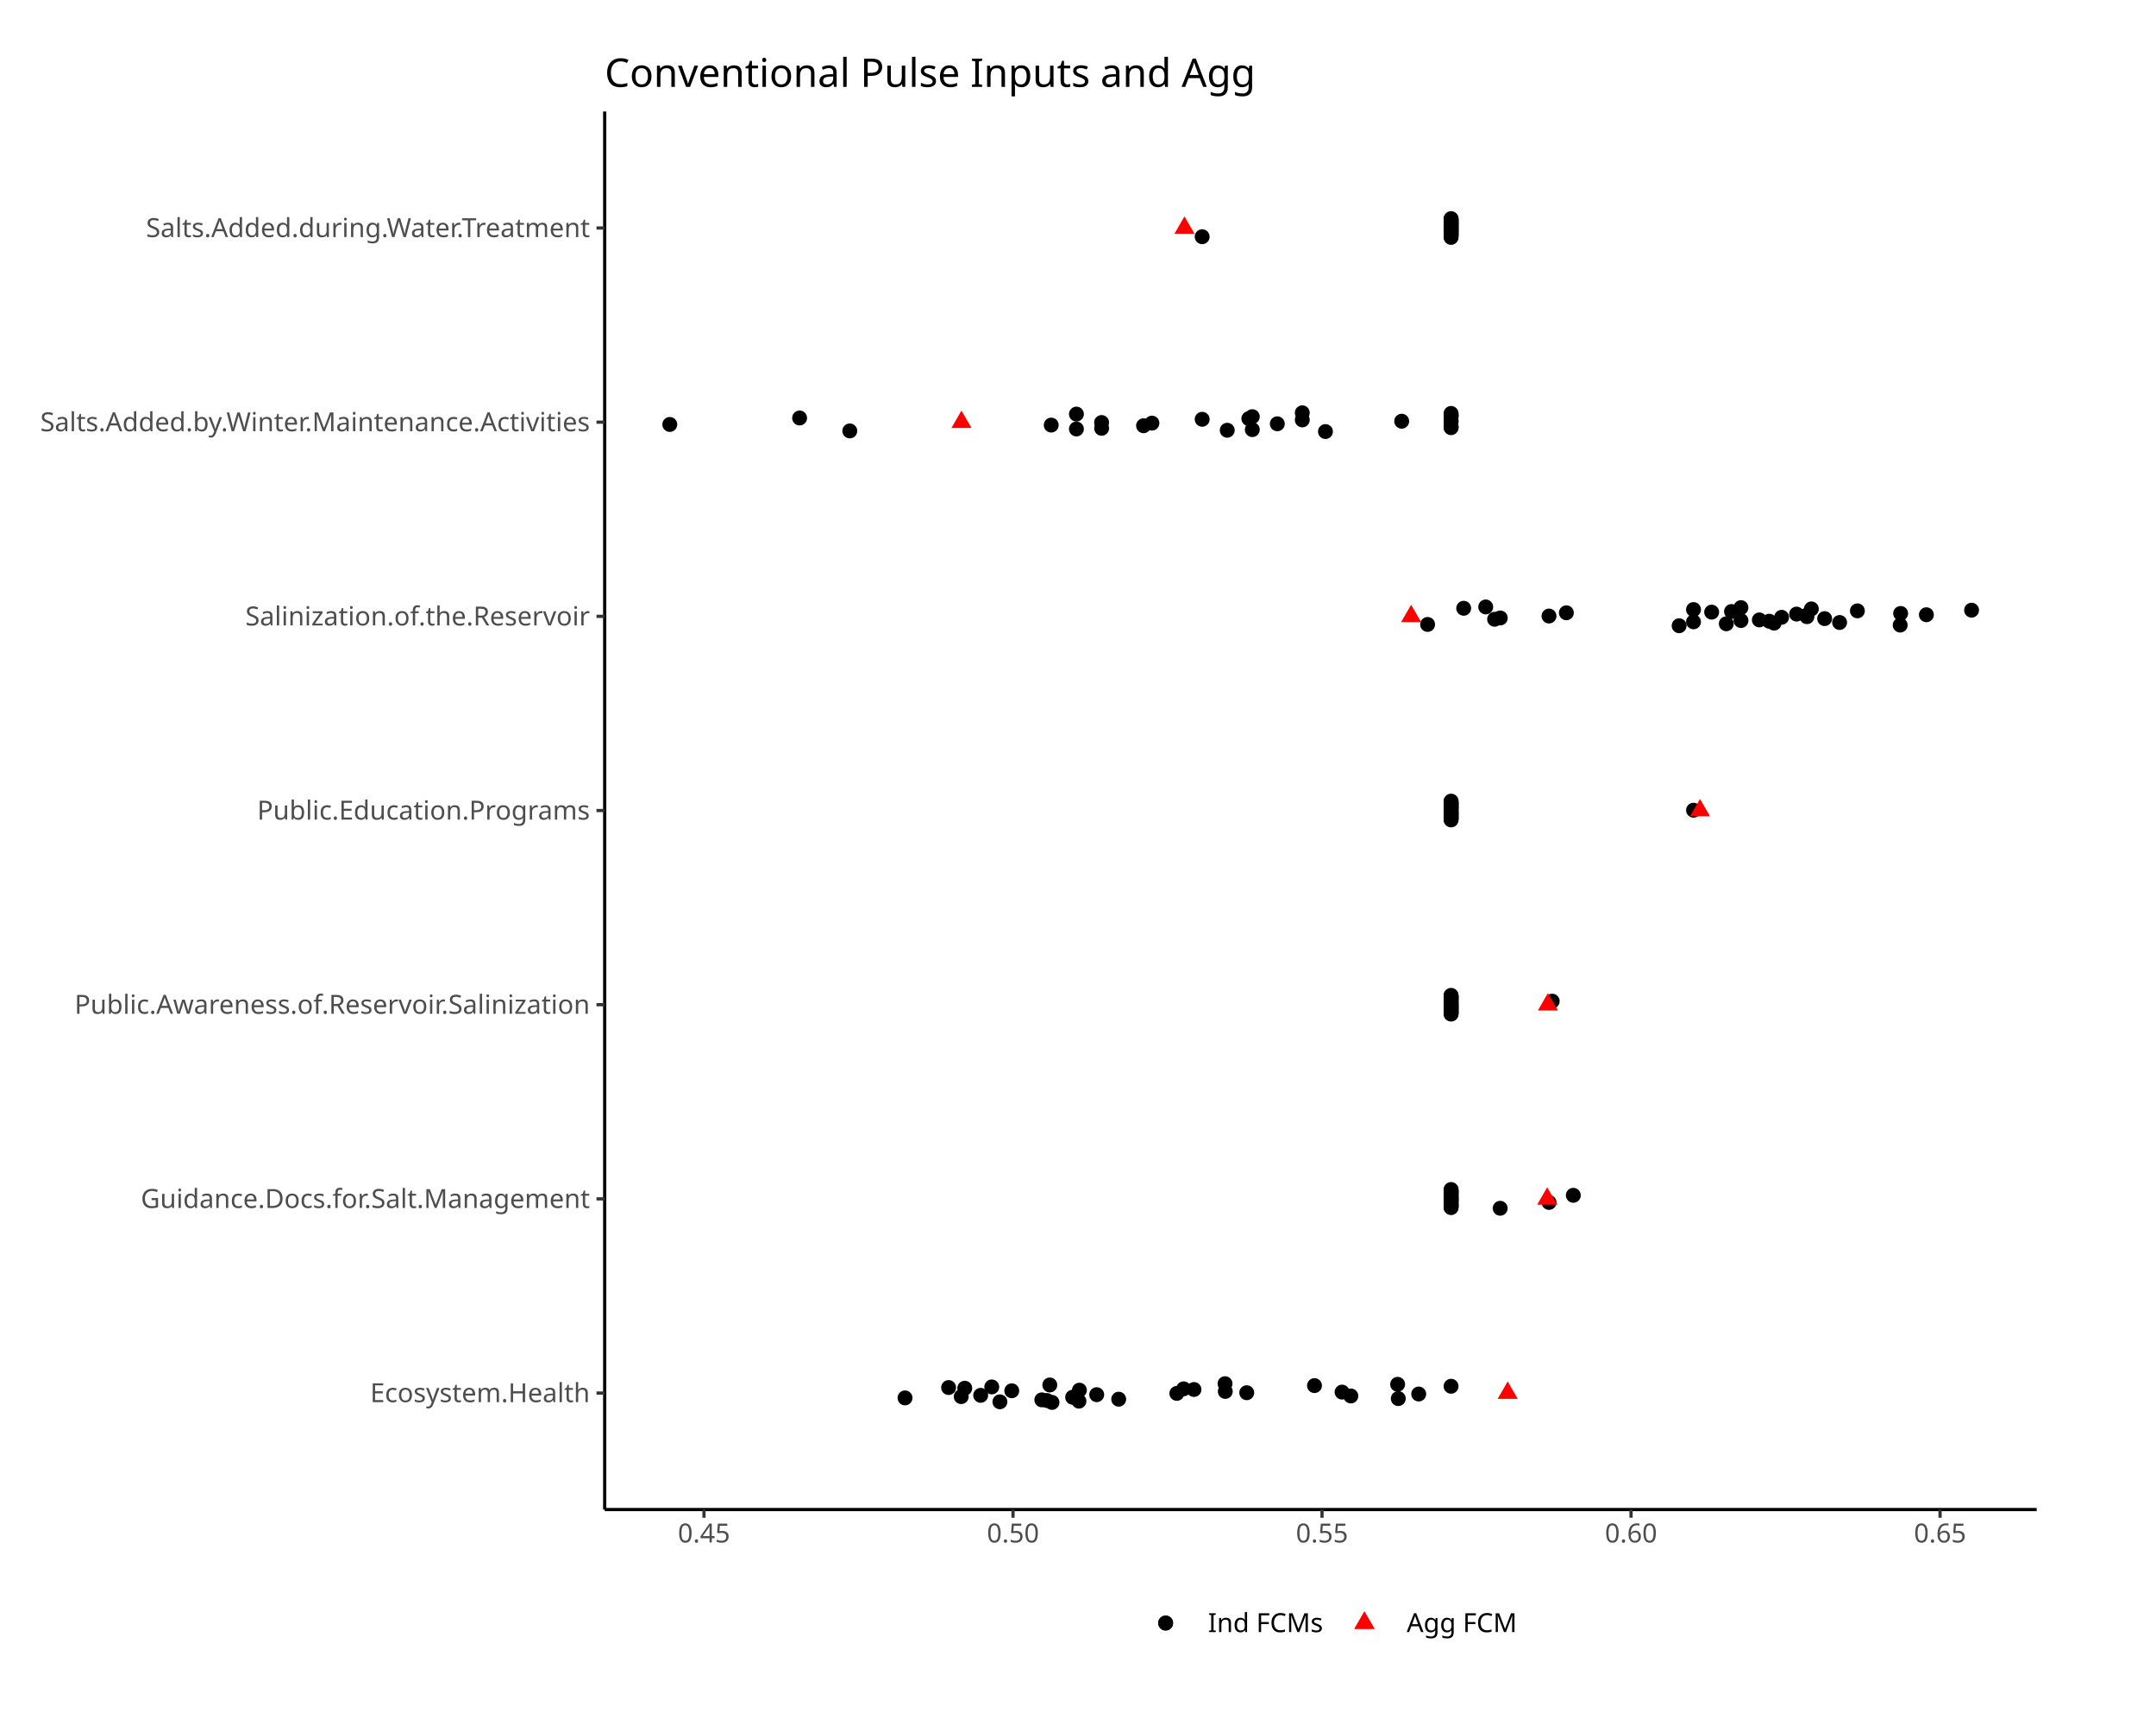
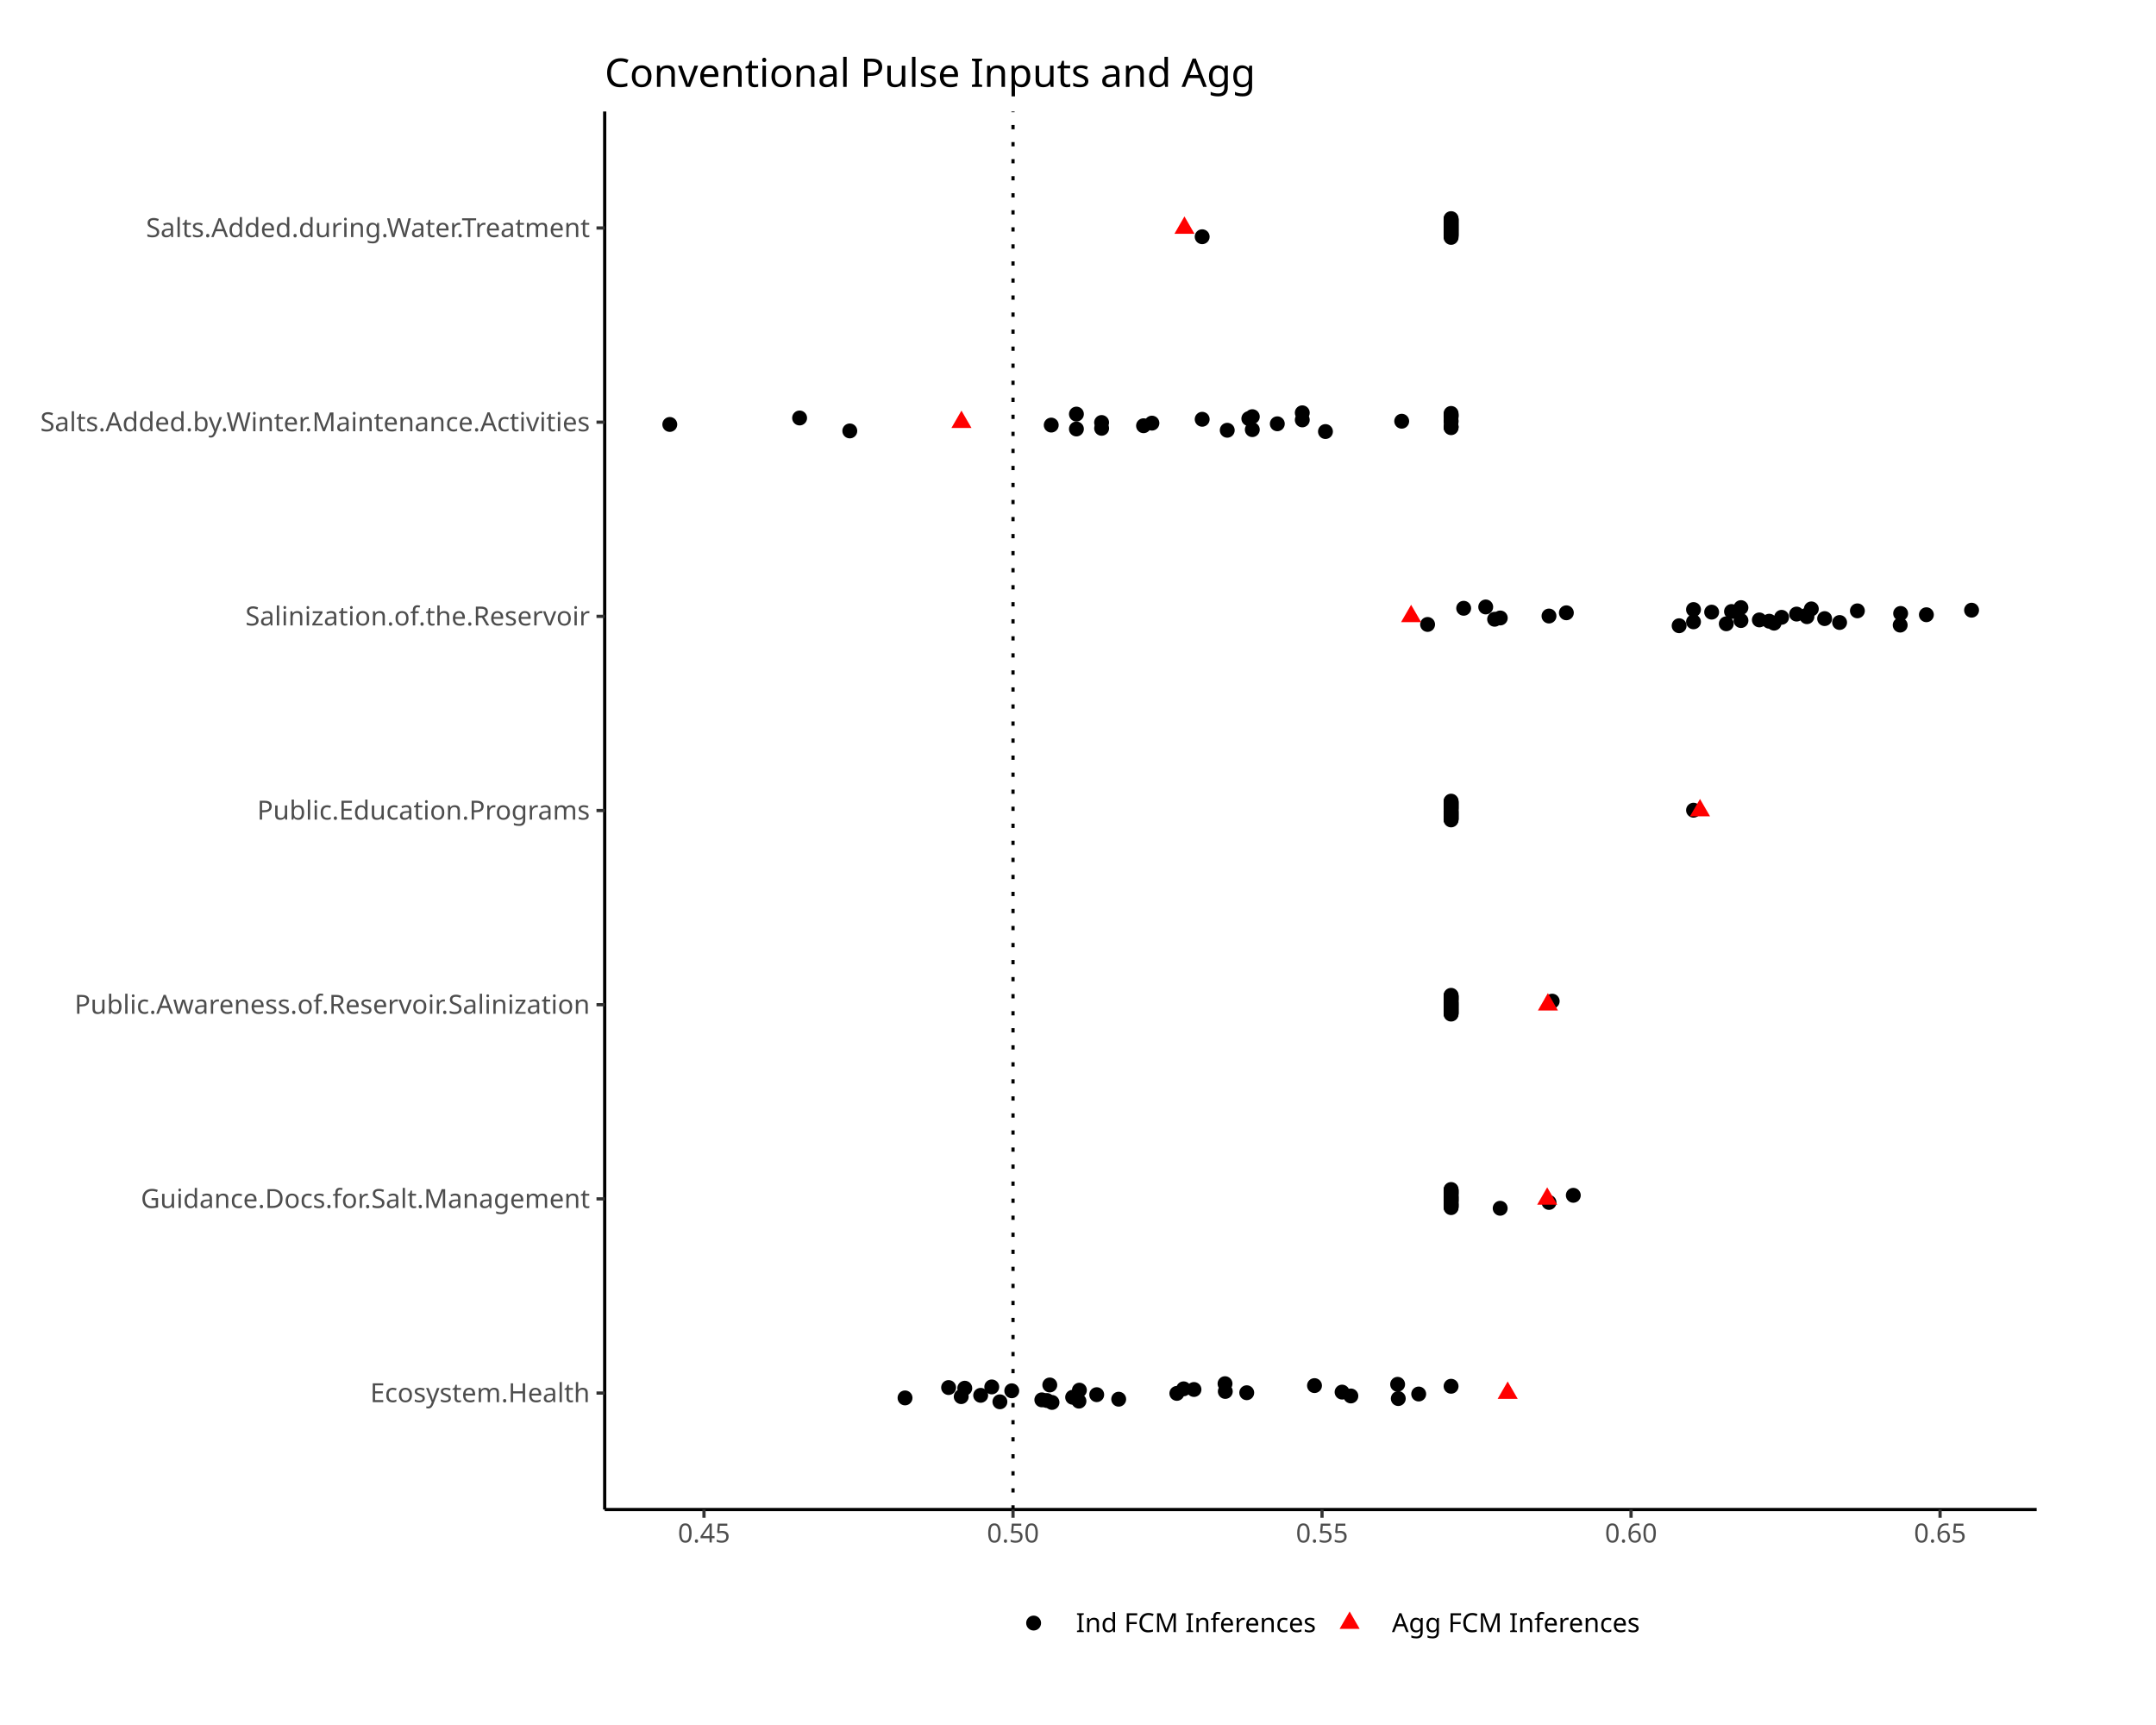
<svg xmlns="http://www.w3.org/2000/svg" class="svglite" data-engine-version="2.0" width="720.00pt" height="576.00pt" viewBox="0 0 720.00 576.00">
  <defs>
    <style type="text/css">
    .svglite line, .svglite polyline, .svglite polygon, .svglite path, .svglite rect, .svglite circle {
      fill: none;
      stroke: #000000;
      stroke-linecap: round;
      stroke-linejoin: round;
      stroke-miterlimit: 10.00;
    }
  </style>
  </defs>
  <rect width="100%" height="100%" style="stroke: none; fill: #FFFFFF;" />
  <defs>
    <clipPath id="cpMC4wMHw3MjAuMDB8MC4wMHw1NzYuMDA=">
      <rect x="0.00" y="0.00" width="720.00" height="576.00" />
    </clipPath>
  </defs>
  <g clip-path="url(#cpMC4wMHw3MjAuMDB8MC4wMHw1NzYuMDA=)">
-     <rect x="-0" y="0.00" width="720.00" height="576.00" style="stroke-width: 1.07; stroke: #FFFFFF; fill: #FFFFFF;" />
+     <rect x="0.00" y="0.00" width="720.00" height="576.00" style="stroke-width: 1.07; stroke: #FFFFFF; fill: #FFFFFF;" />
  </g>
  <defs>
    <clipPath id="cpMjAxLjk0fDY4MC4xNXwzNy4yM3w1MDQuMDY=">
      <rect x="201.94" y="37.23" width="478.21" height="466.83" />
    </clipPath>
  </defs>
  <g clip-path="url(#cpMjAxLjk0fDY4MC4xNXwzNy4yM3w1MDQuMDY=)">
    <rect x="201.94" y="37.23" width="478.21" height="466.83" style="stroke-width: 1.07; stroke: none; fill: #FFFFFF;" />
+     <line x1="338.30" y1="504.06" x2="338.30" y2="37.23" style="stroke-width: 1.07; stroke-dasharray: 1.42,4.27; stroke-linecap: butt;" />
    <circle cx="351.32" cy="468.29" r="2.49" style="stroke-width: 0.71; stroke: none; fill: #000000;" />
    <circle cx="333.92" cy="468.08" r="2.49" style="stroke-width: 0.71; stroke: none; fill: #000000;" />
    <circle cx="360.32" cy="467.86" r="2.49" style="stroke-width: 0.71; stroke: none; fill: #000000;" />
    <circle cx="349.63" cy="467.65" r="2.49" style="stroke-width: 0.71; stroke: none; fill: #000000;" />
    <circle cx="347.92" cy="467.43" r="2.49" style="stroke-width: 0.71; stroke: none; fill: #000000;" />
    <circle cx="373.59" cy="467.21" r="2.49" style="stroke-width: 0.71; stroke: none; fill: #000000;" />
    <circle cx="466.96" cy="467.00" r="2.49" style="stroke-width: 0.71; stroke: none; fill: #000000;" />
    <circle cx="302.24" cy="466.78" r="2.49" style="stroke-width: 0.71; stroke: none; fill: #000000;" />
    <circle cx="358.21" cy="466.56" r="2.49" style="stroke-width: 0.71; stroke: none; fill: #000000;" />
    <circle cx="321.00" cy="466.35" r="2.49" style="stroke-width: 0.71; stroke: none; fill: #000000;" />
    <circle cx="451.12" cy="466.13" r="2.49" style="stroke-width: 0.71; stroke: none; fill: #000000;" />
    <circle cx="327.50" cy="465.92" r="2.49" style="stroke-width: 0.71; stroke: none; fill: #000000;" />
    <circle cx="366.25" cy="465.70" r="2.49" style="stroke-width: 0.71; stroke: none; fill: #000000;" />
    <circle cx="473.78" cy="465.48" r="2.49" style="stroke-width: 0.71; stroke: none; fill: #000000;" />
    <circle cx="393.01" cy="465.27" r="2.49" style="stroke-width: 0.71; stroke: none; fill: #000000;" />
    <circle cx="416.35" cy="465.05" r="2.49" style="stroke-width: 0.71; stroke: none; fill: #000000;" />
    <circle cx="448.19" cy="464.84" r="2.49" style="stroke-width: 0.71; stroke: none; fill: #000000;" />
    <circle cx="409.19" cy="464.62" r="2.49" style="stroke-width: 0.71; stroke: none; fill: #000000;" />
    <circle cx="337.88" cy="464.40" r="2.49" style="stroke-width: 0.71; stroke: none; fill: #000000;" />
    <circle cx="360.47" cy="464.19" r="2.49" style="stroke-width: 0.71; stroke: none; fill: #000000;" />
    <circle cx="398.73" cy="463.97" r="2.49" style="stroke-width: 0.71; stroke: none; fill: #000000;" />
    <circle cx="395.28" cy="463.75" r="2.49" style="stroke-width: 0.71; stroke: none; fill: #000000;" />
    <circle cx="322.19" cy="463.54" r="2.49" style="stroke-width: 0.71; stroke: none; fill: #000000;" />
    <circle cx="316.79" cy="463.32" r="2.49" style="stroke-width: 0.71; stroke: none; fill: #000000;" />
    <circle cx="331.20" cy="463.11" r="2.49" style="stroke-width: 0.71; stroke: none; fill: #000000;" />
    <circle cx="484.59" cy="462.89" r="2.49" style="stroke-width: 0.71; stroke: none; fill: #000000;" />
    <circle cx="438.98" cy="462.67" r="2.49" style="stroke-width: 0.71; stroke: none; fill: #000000;" />
    <circle cx="350.58" cy="462.46" r="2.49" style="stroke-width: 0.71; stroke: none; fill: #000000;" />
    <circle cx="466.74" cy="462.24" r="2.49" style="stroke-width: 0.71; stroke: none; fill: #000000;" />
    <circle cx="409.10" cy="462.03" r="2.49" style="stroke-width: 0.71; stroke: none; fill: #000000;" />
    <circle cx="500.99" cy="403.46" r="2.49" style="stroke-width: 0.71; stroke: none; fill: #000000;" />
    <circle cx="484.59" cy="403.24" r="2.49" style="stroke-width: 0.71; stroke: none; fill: #000000;" />
    <circle cx="484.59" cy="403.02" r="2.49" style="stroke-width: 0.71; stroke: none; fill: #000000;" />
    <circle cx="484.59" cy="402.81" r="2.49" style="stroke-width: 0.71; stroke: none; fill: #000000;" />
    <circle cx="484.59" cy="402.59" r="2.49" style="stroke-width: 0.71; stroke: none; fill: #000000;" />
    <circle cx="484.59" cy="402.37" r="2.49" style="stroke-width: 0.71; stroke: none; fill: #000000;" />
    <circle cx="484.59" cy="402.16" r="2.49" style="stroke-width: 0.71; stroke: none; fill: #000000;" />
    <circle cx="484.59" cy="401.94" r="2.49" style="stroke-width: 0.71; stroke: none; fill: #000000;" />
    <circle cx="484.59" cy="401.73" r="2.49" style="stroke-width: 0.71; stroke: none; fill: #000000;" />
    <circle cx="517.30" cy="401.51" r="2.49" style="stroke-width: 0.71; stroke: none; fill: #000000;" />
    <circle cx="484.59" cy="401.29" r="2.49" style="stroke-width: 0.71; stroke: none; fill: #000000;" />
    <circle cx="484.59" cy="401.08" r="2.49" style="stroke-width: 0.71; stroke: none; fill: #000000;" />
    <circle cx="484.59" cy="400.86" r="2.49" style="stroke-width: 0.71; stroke: none; fill: #000000;" />
    <circle cx="484.59" cy="400.65" r="2.49" style="stroke-width: 0.71; stroke: none; fill: #000000;" />
    <circle cx="484.59" cy="400.43" r="2.49" style="stroke-width: 0.71; stroke: none; fill: #000000;" />
    <circle cx="484.59" cy="400.21" r="2.49" style="stroke-width: 0.71; stroke: none; fill: #000000;" />
    <circle cx="484.59" cy="400.00" r="2.49" style="stroke-width: 0.71; stroke: none; fill: #000000;" />
    <circle cx="484.59" cy="399.78" r="2.49" style="stroke-width: 0.71; stroke: none; fill: #000000;" />
    <circle cx="484.59" cy="399.57" r="2.49" style="stroke-width: 0.71; stroke: none; fill: #000000;" />
    <circle cx="484.59" cy="399.35" r="2.49" style="stroke-width: 0.71; stroke: none; fill: #000000;" />
    <circle cx="525.41" cy="399.13" r="2.49" style="stroke-width: 0.71; stroke: none; fill: #000000;" />
    <circle cx="484.59" cy="398.92" r="2.49" style="stroke-width: 0.71; stroke: none; fill: #000000;" />
    <circle cx="484.59" cy="398.70" r="2.49" style="stroke-width: 0.71; stroke: none; fill: #000000;" />
    <circle cx="484.59" cy="398.48" r="2.49" style="stroke-width: 0.71; stroke: none; fill: #000000;" />
    <circle cx="484.59" cy="398.27" r="2.49" style="stroke-width: 0.71; stroke: none; fill: #000000;" />
    <circle cx="484.59" cy="398.05" r="2.49" style="stroke-width: 0.71; stroke: none; fill: #000000;" />
    <circle cx="484.59" cy="397.84" r="2.49" style="stroke-width: 0.71; stroke: none; fill: #000000;" />
    <circle cx="484.59" cy="397.62" r="2.49" style="stroke-width: 0.71; stroke: none; fill: #000000;" />
    <circle cx="484.59" cy="397.40" r="2.49" style="stroke-width: 0.71; stroke: none; fill: #000000;" />
    <circle cx="484.59" cy="397.19" r="2.49" style="stroke-width: 0.71; stroke: none; fill: #000000;" />
    <circle cx="484.59" cy="338.62" r="2.49" style="stroke-width: 0.71; stroke: none; fill: #000000;" />
    <circle cx="484.59" cy="338.40" r="2.49" style="stroke-width: 0.71; stroke: none; fill: #000000;" />
    <circle cx="484.59" cy="338.19" r="2.49" style="stroke-width: 0.71; stroke: none; fill: #000000;" />
    <circle cx="484.59" cy="337.97" r="2.49" style="stroke-width: 0.71; stroke: none; fill: #000000;" />
    <circle cx="484.59" cy="337.75" r="2.49" style="stroke-width: 0.71; stroke: none; fill: #000000;" />
    <circle cx="484.59" cy="337.54" r="2.49" style="stroke-width: 0.71; stroke: none; fill: #000000;" />
    <circle cx="484.59" cy="337.32" r="2.49" style="stroke-width: 0.71; stroke: none; fill: #000000;" />
    <circle cx="484.59" cy="337.10" r="2.49" style="stroke-width: 0.71; stroke: none; fill: #000000;" />
    <circle cx="484.59" cy="336.89" r="2.49" style="stroke-width: 0.71; stroke: none; fill: #000000;" />
    <circle cx="484.59" cy="336.67" r="2.49" style="stroke-width: 0.71; stroke: none; fill: #000000;" />
    <circle cx="484.59" cy="336.46" r="2.49" style="stroke-width: 0.71; stroke: none; fill: #000000;" />
    <circle cx="484.59" cy="336.24" r="2.49" style="stroke-width: 0.71; stroke: none; fill: #000000;" />
    <circle cx="484.59" cy="336.02" r="2.49" style="stroke-width: 0.71; stroke: none; fill: #000000;" />
    <circle cx="484.59" cy="335.81" r="2.49" style="stroke-width: 0.71; stroke: none; fill: #000000;" />
    <circle cx="484.59" cy="335.59" r="2.49" style="stroke-width: 0.71; stroke: none; fill: #000000;" />
    <circle cx="484.59" cy="335.38" r="2.49" style="stroke-width: 0.71; stroke: none; fill: #000000;" />
    <circle cx="484.59" cy="335.16" r="2.49" style="stroke-width: 0.71; stroke: none; fill: #000000;" />
    <circle cx="484.59" cy="334.94" r="2.49" style="stroke-width: 0.71; stroke: none; fill: #000000;" />
    <circle cx="484.59" cy="334.73" r="2.49" style="stroke-width: 0.71; stroke: none; fill: #000000;" />
    <circle cx="484.59" cy="334.51" r="2.49" style="stroke-width: 0.71; stroke: none; fill: #000000;" />
    <circle cx="518.36" cy="334.30" r="2.49" style="stroke-width: 0.71; stroke: none; fill: #000000;" />
    <circle cx="484.59" cy="334.08" r="2.49" style="stroke-width: 0.71; stroke: none; fill: #000000;" />
    <circle cx="484.59" cy="333.86" r="2.49" style="stroke-width: 0.71; stroke: none; fill: #000000;" />
    <circle cx="484.59" cy="333.65" r="2.49" style="stroke-width: 0.71; stroke: none; fill: #000000;" />
    <circle cx="484.59" cy="333.43" r="2.49" style="stroke-width: 0.71; stroke: none; fill: #000000;" />
    <circle cx="484.59" cy="333.21" r="2.49" style="stroke-width: 0.71; stroke: none; fill: #000000;" />
    <circle cx="484.59" cy="333.00" r="2.49" style="stroke-width: 0.71; stroke: none; fill: #000000;" />
    <circle cx="484.59" cy="332.78" r="2.49" style="stroke-width: 0.71; stroke: none; fill: #000000;" />
    <circle cx="484.59" cy="332.57" r="2.49" style="stroke-width: 0.71; stroke: none; fill: #000000;" />
    <circle cx="484.59" cy="332.35" r="2.49" style="stroke-width: 0.71; stroke: none; fill: #000000;" />
    <circle cx="484.59" cy="273.78" r="2.49" style="stroke-width: 0.71; stroke: none; fill: #000000;" />
    <circle cx="484.59" cy="273.56" r="2.49" style="stroke-width: 0.71; stroke: none; fill: #000000;" />
    <circle cx="484.59" cy="273.35" r="2.49" style="stroke-width: 0.71; stroke: none; fill: #000000;" />
    <circle cx="484.59" cy="273.13" r="2.49" style="stroke-width: 0.71; stroke: none; fill: #000000;" />
    <circle cx="484.59" cy="272.92" r="2.49" style="stroke-width: 0.71; stroke: none; fill: #000000;" />
    <circle cx="484.59" cy="272.70" r="2.49" style="stroke-width: 0.71; stroke: none; fill: #000000;" />
    <circle cx="484.59" cy="272.48" r="2.49" style="stroke-width: 0.71; stroke: none; fill: #000000;" />
    <circle cx="484.59" cy="272.27" r="2.49" style="stroke-width: 0.71; stroke: none; fill: #000000;" />
    <circle cx="484.59" cy="272.05" r="2.49" style="stroke-width: 0.71; stroke: none; fill: #000000;" />
    <circle cx="484.59" cy="271.83" r="2.49" style="stroke-width: 0.71; stroke: none; fill: #000000;" />
    <circle cx="484.59" cy="271.62" r="2.49" style="stroke-width: 0.71; stroke: none; fill: #000000;" />
    <circle cx="484.59" cy="271.40" r="2.49" style="stroke-width: 0.71; stroke: none; fill: #000000;" />
    <circle cx="484.59" cy="271.19" r="2.49" style="stroke-width: 0.71; stroke: none; fill: #000000;" />
    <circle cx="484.59" cy="270.97" r="2.49" style="stroke-width: 0.71; stroke: none; fill: #000000;" />
    <circle cx="484.59" cy="270.75" r="2.49" style="stroke-width: 0.71; stroke: none; fill: #000000;" />
    <circle cx="565.56" cy="270.54" r="2.49" style="stroke-width: 0.71; stroke: none; fill: #000000;" />
    <circle cx="484.59" cy="270.32" r="2.49" style="stroke-width: 0.71; stroke: none; fill: #000000;" />
    <circle cx="484.59" cy="270.11" r="2.49" style="stroke-width: 0.71; stroke: none; fill: #000000;" />
    <circle cx="484.59" cy="269.89" r="2.49" style="stroke-width: 0.71; stroke: none; fill: #000000;" />
    <circle cx="484.59" cy="269.67" r="2.49" style="stroke-width: 0.71; stroke: none; fill: #000000;" />
    <circle cx="484.59" cy="269.46" r="2.49" style="stroke-width: 0.71; stroke: none; fill: #000000;" />
    <circle cx="484.59" cy="269.24" r="2.49" style="stroke-width: 0.71; stroke: none; fill: #000000;" />
    <circle cx="484.59" cy="269.02" r="2.49" style="stroke-width: 0.71; stroke: none; fill: #000000;" />
    <circle cx="484.59" cy="268.81" r="2.49" style="stroke-width: 0.71; stroke: none; fill: #000000;" />
    <circle cx="484.59" cy="268.59" r="2.49" style="stroke-width: 0.71; stroke: none; fill: #000000;" />
    <circle cx="484.59" cy="268.38" r="2.49" style="stroke-width: 0.71; stroke: none; fill: #000000;" />
    <circle cx="484.59" cy="268.16" r="2.49" style="stroke-width: 0.71; stroke: none; fill: #000000;" />
    <circle cx="484.59" cy="267.94" r="2.49" style="stroke-width: 0.71; stroke: none; fill: #000000;" />
    <circle cx="484.59" cy="267.73" r="2.49" style="stroke-width: 0.71; stroke: none; fill: #000000;" />
    <circle cx="484.59" cy="267.51" r="2.49" style="stroke-width: 0.71; stroke: none; fill: #000000;" />
    <circle cx="560.75" cy="208.94" r="2.49" style="stroke-width: 0.71; stroke: none; fill: #000000;" />
    <circle cx="634.57" cy="208.73" r="2.49" style="stroke-width: 0.71; stroke: none; fill: #000000;" />
    <circle cx="476.75" cy="208.51" r="2.49" style="stroke-width: 0.71; stroke: none; fill: #000000;" />
    <circle cx="576.50" cy="208.29" r="2.49" style="stroke-width: 0.71; stroke: none; fill: #000000;" />
    <circle cx="592.46" cy="208.08" r="2.49" style="stroke-width: 0.71; stroke: none; fill: #000000;" />
    <circle cx="614.34" cy="207.86" r="2.49" style="stroke-width: 0.71; stroke: none; fill: #000000;" />
    <circle cx="565.55" cy="207.64" r="2.49" style="stroke-width: 0.71; stroke: none; fill: #000000;" />
    <circle cx="590.84" cy="207.43" r="2.49" style="stroke-width: 0.71; stroke: none; fill: #000000;" />
    <circle cx="581.40" cy="207.21" r="2.49" style="stroke-width: 0.71; stroke: none; fill: #000000;" />
    <circle cx="587.54" cy="207.00" r="2.49" style="stroke-width: 0.71; stroke: none; fill: #000000;" />
    <circle cx="499.13" cy="206.78" r="2.49" style="stroke-width: 0.71; stroke: none; fill: #000000;" />
    <circle cx="609.34" cy="206.56" r="2.49" style="stroke-width: 0.71; stroke: none; fill: #000000;" />
    <circle cx="501.02" cy="206.35" r="2.49" style="stroke-width: 0.71; stroke: none; fill: #000000;" />
    <circle cx="594.97" cy="206.13" r="2.49" style="stroke-width: 0.71; stroke: none; fill: #000000;" />
    <circle cx="603.43" cy="205.92" r="2.49" style="stroke-width: 0.71; stroke: none; fill: #000000;" />
    <circle cx="517.29" cy="205.70" r="2.49" style="stroke-width: 0.71; stroke: none; fill: #000000;" />
    <circle cx="603.26" cy="205.48" r="2.49" style="stroke-width: 0.71; stroke: none; fill: #000000;" />
    <circle cx="643.32" cy="205.27" r="2.49" style="stroke-width: 0.71; stroke: none; fill: #000000;" />
    <circle cx="599.97" cy="205.05" r="2.49" style="stroke-width: 0.71; stroke: none; fill: #000000;" />
    <circle cx="634.72" cy="204.84" r="2.49" style="stroke-width: 0.71; stroke: none; fill: #000000;" />
    <circle cx="523.09" cy="204.62" r="2.49" style="stroke-width: 0.71; stroke: none; fill: #000000;" />
    <circle cx="571.61" cy="204.40" r="2.49" style="stroke-width: 0.71; stroke: none; fill: #000000;" />
    <circle cx="578.24" cy="204.19" r="2.49" style="stroke-width: 0.71; stroke: none; fill: #000000;" />
    <circle cx="620.28" cy="203.97" r="2.49" style="stroke-width: 0.71; stroke: none; fill: #000000;" />
    <circle cx="658.41" cy="203.75" r="2.49" style="stroke-width: 0.71; stroke: none; fill: #000000;" />
    <circle cx="565.55" cy="203.54" r="2.49" style="stroke-width: 0.71; stroke: none; fill: #000000;" />
    <circle cx="604.90" cy="203.32" r="2.49" style="stroke-width: 0.71; stroke: none; fill: #000000;" />
    <circle cx="488.80" cy="203.11" r="2.49" style="stroke-width: 0.71; stroke: none; fill: #000000;" />
    <circle cx="581.39" cy="202.89" r="2.49" style="stroke-width: 0.71; stroke: none; fill: #000000;" />
    <circle cx="496.16" cy="202.67" r="2.49" style="stroke-width: 0.71; stroke: none; fill: #000000;" />
    <circle cx="442.64" cy="144.10" r="2.49" style="stroke-width: 0.71; stroke: none; fill: #000000;" />
    <circle cx="283.79" cy="143.89" r="2.49" style="stroke-width: 0.71; stroke: none; fill: #000000;" />
    <circle cx="409.84" cy="143.67" r="2.49" style="stroke-width: 0.71; stroke: none; fill: #000000;" />
    <circle cx="418.21" cy="143.46" r="2.49" style="stroke-width: 0.71; stroke: none; fill: #000000;" />
    <circle cx="359.47" cy="143.24" r="2.49" style="stroke-width: 0.71; stroke: none; fill: #000000;" />
    <circle cx="367.89" cy="143.02" r="2.49" style="stroke-width: 0.71; stroke: none; fill: #000000;" />
    <circle cx="484.59" cy="142.81" r="2.49" style="stroke-width: 0.71; stroke: none; fill: #000000;" />
    <circle cx="484.59" cy="142.59" r="2.49" style="stroke-width: 0.71; stroke: none; fill: #000000;" />
    <circle cx="484.59" cy="142.37" r="2.49" style="stroke-width: 0.71; stroke: none; fill: #000000;" />
    <circle cx="381.89" cy="142.16" r="2.49" style="stroke-width: 0.71; stroke: none; fill: #000000;" />
    <circle cx="351.06" cy="141.94" r="2.49" style="stroke-width: 0.71; stroke: none; fill: #000000;" />
    <circle cx="223.68" cy="141.73" r="2.49" style="stroke-width: 0.71; stroke: none; fill: #000000;" />
    <circle cx="426.56" cy="141.51" r="2.49" style="stroke-width: 0.71; stroke: none; fill: #000000;" />
    <circle cx="384.69" cy="141.29" r="2.49" style="stroke-width: 0.71; stroke: none; fill: #000000;" />
    <circle cx="367.88" cy="141.08" r="2.49" style="stroke-width: 0.71; stroke: none; fill: #000000;" />
    <circle cx="484.59" cy="140.86" r="2.49" style="stroke-width: 0.71; stroke: none; fill: #000000;" />
    <circle cx="468.10" cy="140.65" r="2.49" style="stroke-width: 0.71; stroke: none; fill: #000000;" />
    <circle cx="484.59" cy="140.43" r="2.49" style="stroke-width: 0.71; stroke: none; fill: #000000;" />
    <circle cx="434.90" cy="140.21" r="2.49" style="stroke-width: 0.71; stroke: none; fill: #000000;" />
    <circle cx="401.47" cy="140.00" r="2.49" style="stroke-width: 0.71; stroke: none; fill: #000000;" />
    <circle cx="417.05" cy="139.78" r="2.49" style="stroke-width: 0.71; stroke: none; fill: #000000;" />
    <circle cx="267.03" cy="139.57" r="2.49" style="stroke-width: 0.71; stroke: none; fill: #000000;" />
    <circle cx="484.59" cy="139.35" r="2.49" style="stroke-width: 0.71; stroke: none; fill: #000000;" />
    <circle cx="418.21" cy="139.13" r="2.49" style="stroke-width: 0.71; stroke: none; fill: #000000;" />
    <circle cx="484.59" cy="138.92" r="2.49" style="stroke-width: 0.71; stroke: none; fill: #000000;" />
    <circle cx="484.59" cy="138.70" r="2.49" style="stroke-width: 0.71; stroke: none; fill: #000000;" />
    <circle cx="484.59" cy="138.48" r="2.49" style="stroke-width: 0.71; stroke: none; fill: #000000;" />
    <circle cx="359.47" cy="138.27" r="2.49" style="stroke-width: 0.71; stroke: none; fill: #000000;" />
    <circle cx="484.59" cy="138.05" r="2.49" style="stroke-width: 0.71; stroke: none; fill: #000000;" />
    <circle cx="434.90" cy="137.84" r="2.49" style="stroke-width: 0.71; stroke: none; fill: #000000;" />
    <circle cx="484.59" cy="79.27" r="2.49" style="stroke-width: 0.71; stroke: none; fill: #000000;" />
    <circle cx="401.47" cy="79.05" r="2.49" style="stroke-width: 0.71; stroke: none; fill: #000000;" />
    <circle cx="484.59" cy="78.83" r="2.49" style="stroke-width: 0.71; stroke: none; fill: #000000;" />
    <circle cx="484.59" cy="78.62" r="2.49" style="stroke-width: 0.71; stroke: none; fill: #000000;" />
    <circle cx="484.59" cy="78.40" r="2.49" style="stroke-width: 0.71; stroke: none; fill: #000000;" />
    <circle cx="484.59" cy="78.19" r="2.49" style="stroke-width: 0.71; stroke: none; fill: #000000;" />
    <circle cx="484.59" cy="77.97" r="2.49" style="stroke-width: 0.71; stroke: none; fill: #000000;" />
    <circle cx="484.59" cy="77.75" r="2.49" style="stroke-width: 0.71; stroke: none; fill: #000000;" />
    <circle cx="484.59" cy="77.54" r="2.49" style="stroke-width: 0.71; stroke: none; fill: #000000;" />
    <circle cx="484.59" cy="77.32" r="2.49" style="stroke-width: 0.71; stroke: none; fill: #000000;" />
    <circle cx="484.59" cy="77.10" r="2.49" style="stroke-width: 0.71; stroke: none; fill: #000000;" />
    <circle cx="484.59" cy="76.89" r="2.49" style="stroke-width: 0.71; stroke: none; fill: #000000;" />
    <circle cx="484.59" cy="76.67" r="2.49" style="stroke-width: 0.71; stroke: none; fill: #000000;" />
    <circle cx="484.59" cy="76.46" r="2.49" style="stroke-width: 0.71; stroke: none; fill: #000000;" />
    <circle cx="484.59" cy="76.24" r="2.49" style="stroke-width: 0.71; stroke: none; fill: #000000;" />
    <circle cx="484.59" cy="76.02" r="2.49" style="stroke-width: 0.71; stroke: none; fill: #000000;" />
    <circle cx="484.59" cy="75.81" r="2.49" style="stroke-width: 0.71; stroke: none; fill: #000000;" />
    <circle cx="484.59" cy="75.59" r="2.49" style="stroke-width: 0.71; stroke: none; fill: #000000;" />
    <circle cx="484.59" cy="75.38" r="2.49" style="stroke-width: 0.71; stroke: none; fill: #000000;" />
    <circle cx="484.59" cy="75.16" r="2.49" style="stroke-width: 0.71; stroke: none; fill: #000000;" />
    <circle cx="484.59" cy="74.94" r="2.49" style="stroke-width: 0.71; stroke: none; fill: #000000;" />
    <circle cx="484.59" cy="74.73" r="2.49" style="stroke-width: 0.71; stroke: none; fill: #000000;" />
    <circle cx="484.59" cy="74.51" r="2.49" style="stroke-width: 0.71; stroke: none; fill: #000000;" />
    <circle cx="484.59" cy="74.29" r="2.49" style="stroke-width: 0.71; stroke: none; fill: #000000;" />
    <circle cx="484.59" cy="74.08" r="2.49" style="stroke-width: 0.71; stroke: none; fill: #000000;" />
    <circle cx="484.59" cy="73.86" r="2.49" style="stroke-width: 0.71; stroke: none; fill: #000000;" />
    <circle cx="484.59" cy="73.65" r="2.49" style="stroke-width: 0.71; stroke: none; fill: #000000;" />
    <circle cx="484.59" cy="73.43" r="2.49" style="stroke-width: 0.71; stroke: none; fill: #000000;" />
    <circle cx="484.59" cy="73.21" r="2.49" style="stroke-width: 0.71; stroke: none; fill: #000000;" />
    <circle cx="484.59" cy="73.00" r="2.49" style="stroke-width: 0.71; stroke: none; fill: #000000;" />
    <polygon points="516.69,396.45 520.04,402.26 513.34,402.26 " style="stroke-width: 0.71; stroke: none; fill: #FF0000;" />
    <polygon points="567.72,266.78 571.07,272.58 564.37,272.58 " style="stroke-width: 0.71; stroke: none; fill: #FF0000;" />
    <polygon points="395.55,72.26 398.90,78.07 392.20,78.07 " style="stroke-width: 0.71; stroke: none; fill: #FF0000;" />
    <polygon points="321.08,137.10 324.43,142.90 317.73,142.90 " style="stroke-width: 0.71; stroke: none; fill: #FF0000;" />
    <polygon points="503.49,461.29 506.84,467.09 500.14,467.09 " style="stroke-width: 0.71; stroke: none; fill: #FF0000;" />
    <polygon points="516.93,331.61 520.28,337.42 513.58,337.42 " style="stroke-width: 0.71; stroke: none; fill: #FF0000;" />
    <polygon points="471.24,201.94 474.60,207.74 467.89,207.74 " style="stroke-width: 0.71; stroke: none; fill: #FF0000;" />
  </g>
  <g clip-path="url(#cpMC4wMHw3MjAuMDB8MC4wMHw1NzYuMDA=)">
    <polyline points="201.94,504.06 201.94,37.23 " style="stroke-width: 1.07; stroke-linecap: butt;" />
    <text x="197.01" y="468.19" text-anchor="end" style="font-size: 8.80px; fill: #4D4D4D; font-family: sans;" textLength="70.94px" lengthAdjust="spacingAndGlyphs">Ecosystem.Health</text>
    <text x="197.01" y="403.35" text-anchor="end" style="font-size: 8.80px; fill: #4D4D4D; font-family: sans;" textLength="144.32px" lengthAdjust="spacingAndGlyphs">Guidance.Docs.for.Salt.Management</text>
    <text x="197.01" y="338.51" text-anchor="end" style="font-size: 8.80px; fill: #4D4D4D; font-family: sans;" textLength="167.30px" lengthAdjust="spacingAndGlyphs">Public.Awareness.of.Reservoir.Salinization</text>
    <text x="197.01" y="273.67" text-anchor="end" style="font-size: 8.80px; fill: #4D4D4D; font-family: sans;" textLength="106.16px" lengthAdjust="spacingAndGlyphs">Public.Education.Programs</text>
    <text x="197.01" y="208.84" text-anchor="end" style="font-size: 8.80px; fill: #4D4D4D; font-family: sans;" textLength="109.58px" lengthAdjust="spacingAndGlyphs">Salinization.of.the.Reservoir</text>
    <text x="197.01" y="144.00" text-anchor="end" style="font-size: 8.80px; fill: #4D4D4D; font-family: sans;" textLength="177.09px" lengthAdjust="spacingAndGlyphs">Salts.Added.by.Winter.Maintenance.Activities</text>
    <text x="197.01" y="79.16" text-anchor="end" style="font-size: 8.80px; fill: #4D4D4D; font-family: sans;" textLength="142.83px" lengthAdjust="spacingAndGlyphs">Salts.Added.during.Water.Treatment</text>
    <polyline points="199.20,465.16 201.94,465.16 " style="stroke-width: 1.07; stroke: #333333; stroke-linecap: butt;" />
    <polyline points="199.20,400.32 201.94,400.32 " style="stroke-width: 1.07; stroke: #333333; stroke-linecap: butt;" />
    <polyline points="199.20,335.48 201.94,335.48 " style="stroke-width: 1.07; stroke: #333333; stroke-linecap: butt;" />
    <polyline points="199.20,270.65 201.94,270.65 " style="stroke-width: 1.07; stroke: #333333; stroke-linecap: butt;" />
    <polyline points="199.20,205.81 201.94,205.81 " style="stroke-width: 1.07; stroke: #333333; stroke-linecap: butt;" />
    <polyline points="199.20,140.97 201.94,140.97 " style="stroke-width: 1.07; stroke: #333333; stroke-linecap: butt;" />
    <polyline points="199.20,76.13 201.94,76.13 " style="stroke-width: 1.07; stroke: #333333; stroke-linecap: butt;" />
    <polyline points="201.94,504.06 680.15,504.06 " style="stroke-width: 1.07; stroke-linecap: butt;" />
    <polyline points="235.10,506.80 235.10,504.06 " style="stroke-width: 1.07; stroke: #333333; stroke-linecap: butt;" />
    <polyline points="338.30,506.80 338.30,504.06 " style="stroke-width: 1.07; stroke: #333333; stroke-linecap: butt;" />
    <polyline points="441.49,506.80 441.49,504.06 " style="stroke-width: 1.07; stroke: #333333; stroke-linecap: butt;" />
    <polyline points="544.69,506.80 544.69,504.06 " style="stroke-width: 1.07; stroke: #333333; stroke-linecap: butt;" />
    <polyline points="647.89,506.80 647.89,504.06 " style="stroke-width: 1.07; stroke: #333333; stroke-linecap: butt;" />
    <text x="235.10" y="515.05" text-anchor="middle" style="font-size: 8.80px; fill: #4D4D4D; font-family: sans;" textLength="17.13px" lengthAdjust="spacingAndGlyphs">0.45</text>
    <text x="338.30" y="515.05" text-anchor="middle" style="font-size: 8.80px; fill: #4D4D4D; font-family: sans;" textLength="17.13px" lengthAdjust="spacingAndGlyphs">0.50</text>
    <text x="441.49" y="515.05" text-anchor="middle" style="font-size: 8.80px; fill: #4D4D4D; font-family: sans;" textLength="17.13px" lengthAdjust="spacingAndGlyphs">0.55</text>
    <text x="544.69" y="515.05" text-anchor="middle" style="font-size: 8.80px; fill: #4D4D4D; font-family: sans;" textLength="17.13px" lengthAdjust="spacingAndGlyphs">0.60</text>
    <text x="647.89" y="515.05" text-anchor="middle" style="font-size: 8.80px; fill: #4D4D4D; font-family: sans;" textLength="17.13px" lengthAdjust="spacingAndGlyphs">0.65</text>
-     <rect x="369.67" y="527.84" width="142.76" height="28.24" style="stroke-width: 1.07; stroke: none; fill: #FFFFFF;" />
-     <circle cx="389.27" cy="541.96" r="1.95" style="stroke-width: 0.71; stroke: none; fill: #000000; fill-opacity: 0.60;" />
-     <circle cx="389.27" cy="541.96" r="2.49" style="stroke-width: 0.71; stroke: none; fill: #000000;" />
-     <circle cx="389.27" cy="541.96" r="2.49" style="stroke-width: 0.71; stroke: none; fill: #000000;" />
-     <polygon points="455.65,538.92 458.29,543.48 453.02,543.48 " style="stroke-width: 0.71; stroke: none; fill: #FF0000; fill-opacity: 0.60;" />
-     <polygon points="455.65,538.09 459.01,543.89 452.30,543.89 " style="stroke-width: 0.71; stroke: none; fill: #FF0000;" />
-     <polygon points="455.65,538.09 459.01,543.89 452.30,543.89 " style="stroke-width: 0.71; stroke: none; fill: #FF0000;" />
-     <text x="403.39" y="544.98" style="font-size: 8.80px; font-family: sans;" textLength="38.15px" lengthAdjust="spacingAndGlyphs">Ind FCMs</text>
-     <text x="469.77" y="544.98" style="font-size: 8.80px; font-family: sans;" textLength="37.17px" lengthAdjust="spacingAndGlyphs">Agg FCM</text>
+     <rect x="331.07" y="527.84" width="219.96" height="28.24" style="stroke-width: 1.07; stroke: none; fill: #FFFFFF;" />
+     <rect x="336.54" y="533.32" width="17.28" height="17.28" style="stroke-width: 1.07; stroke: none; fill: #FFFFFF;" />
+     <circle cx="345.18" cy="541.96" r="2.49" style="stroke-width: 0.71; stroke: none; fill: #000000;" />
+     <rect x="442.07" y="533.32" width="17.28" height="17.28" style="stroke-width: 1.07; stroke: none; fill: #FFFFFF;" />
+     <polygon points="450.71,538.09 454.06,543.89 447.36,543.89 " style="stroke-width: 0.71; stroke: none; fill: #FF0000;" />
+     <text x="359.30" y="544.98" style="font-size: 8.80px; font-family: sans;" textLength="77.29px" lengthAdjust="spacingAndGlyphs">Ind FCM Inferences</text>
+     <text x="464.83" y="544.98" style="font-size: 8.80px; font-family: sans;" textLength="80.72px" lengthAdjust="spacingAndGlyphs">Agg FCM Inferences</text>
    <text x="201.94" y="29.01" style="font-size: 13.20px; font-family: sans;" textLength="206.24px" lengthAdjust="spacingAndGlyphs">Conventional Pulse Inputs and Agg</text>
  </g>
</svg>
